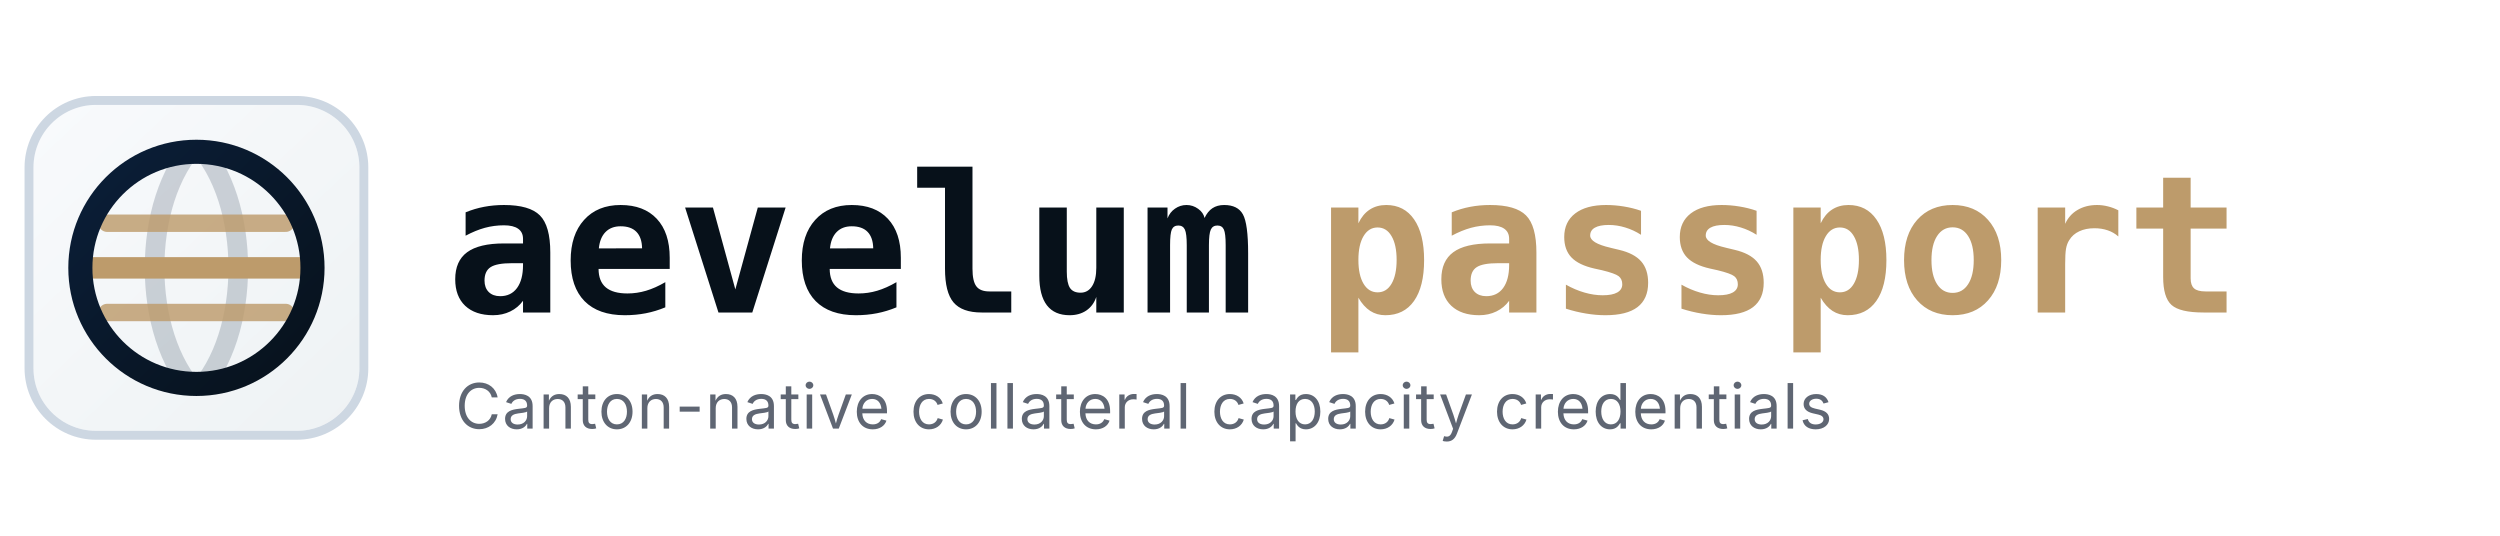
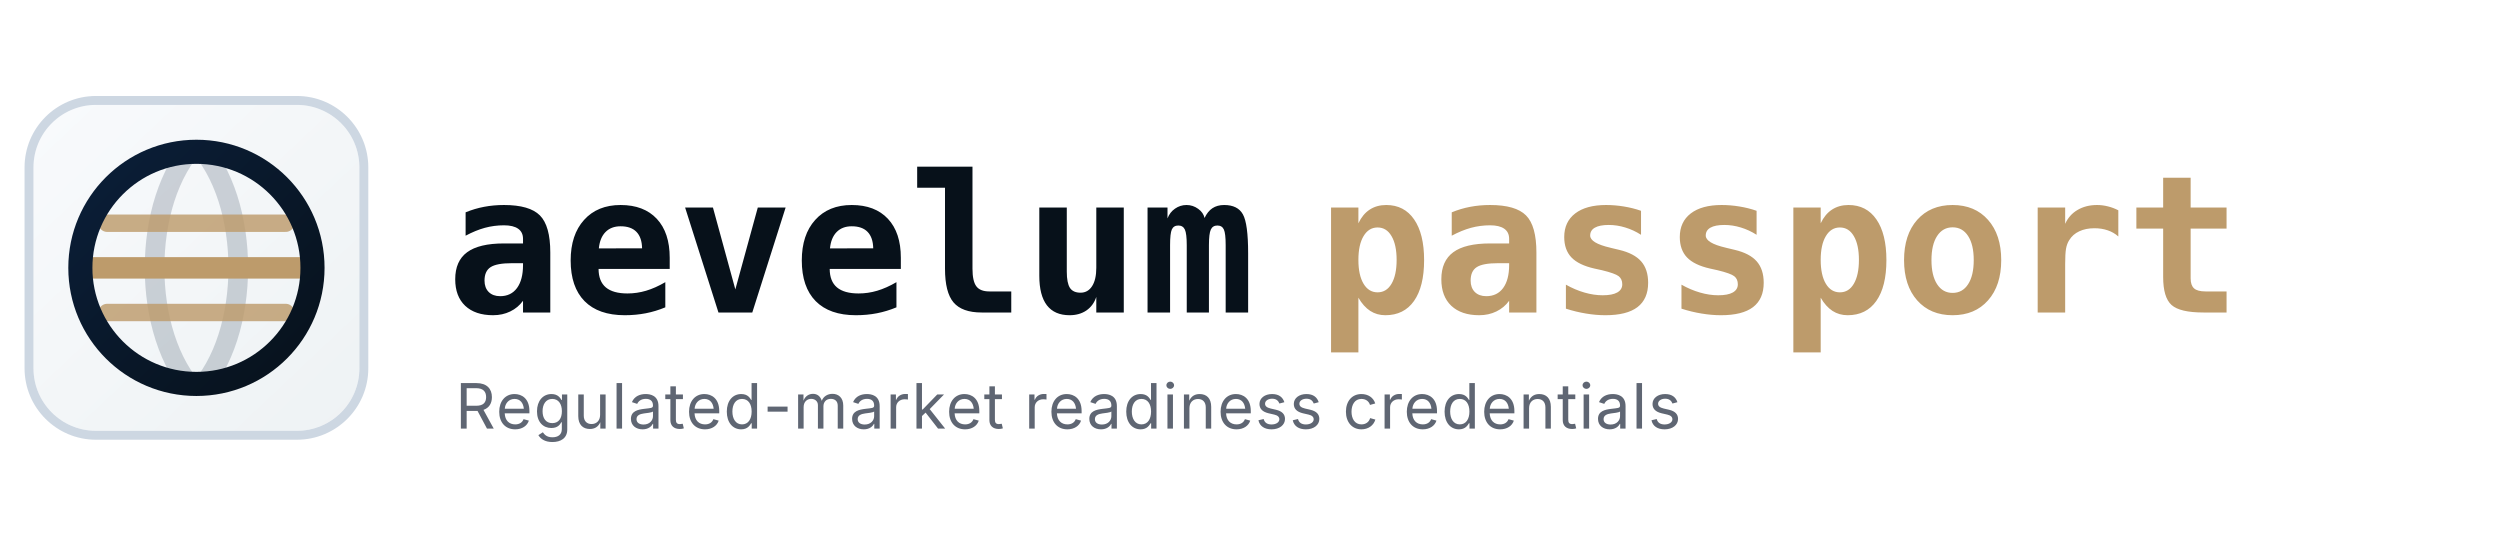
<svg xmlns="http://www.w3.org/2000/svg" viewBox="0 0 560 120" fill="none">
  <defs>
    <linearGradient id="iconSurface" x1="12" y1="24" x2="80" y2="96" gradientUnits="userSpaceOnUse">
      <stop stop-color="#F8FAFC" />
      <stop offset="100%" stop-color="#EEF2F4" />
    </linearGradient>
    <linearGradient id="globeNavy" x1="16" y1="32" x2="72" y2="88" gradientUnits="userSpaceOnUse">
      <stop stop-color="#0B1F3A" />
      <stop offset="100%" stop-color="#07111A" />
    </linearGradient>
    <clipPath id="globeInterior">
      <circle cx="44" cy="60" r="26" />
    </clipPath>
  </defs>
  <rect x="7.5" y="23.5" width="73" height="73" rx="14" fill="url(#iconSurface)" />
  <rect x="6.5" y="22.5" width="75" height="75" rx="15" stroke="#CBD5E1" stroke-opacity="0.95" stroke-width="2" />
  <g clip-path="url(#globeInterior)">
    <path d="M44 32 C31.5 45 31.5 75 44 88 C56.5 75 56.5 45 44 32" stroke="#0B1F3A" stroke-opacity="0.18" stroke-width="4.4" stroke-linecap="round" stroke-linejoin="round" />
    <path d="M19 60 H69" stroke="#BD9B6B" stroke-width="4.8" stroke-linecap="round" />
    <path d="M24 50 H64" stroke="#BD9B6B" stroke-opacity="0.82" stroke-width="3.9" stroke-linecap="round" />
    <path d="M24 70 H64" stroke="#BD9B6B" stroke-opacity="0.82" stroke-width="3.9" stroke-linecap="round" />
  </g>
  <circle cx="44" cy="60" r="26" stroke="url(#globeNavy)" stroke-width="5.4" />
  <text x="100" y="70" font-family="'SF Mono', Menlo, Monaco, Consolas, monospace" font-size="43" font-weight="700" fill="#07111A">aevelum</text>
  <text x="295" y="70" font-family="'SF Mono', Menlo, Monaco, Consolas, monospace" font-size="43" font-weight="700" fill="#BD9B6B">passport</text>
  <text x="102" y="96" font-family="'Inter', 'SF Pro', -apple-system, system-ui, sans-serif" font-size="14" fill="#5F6673" letter-spacing="0.3">
-     Canton-native collateral capacity credentials
+     Regulated-market readiness credentials
  </text>
</svg>
